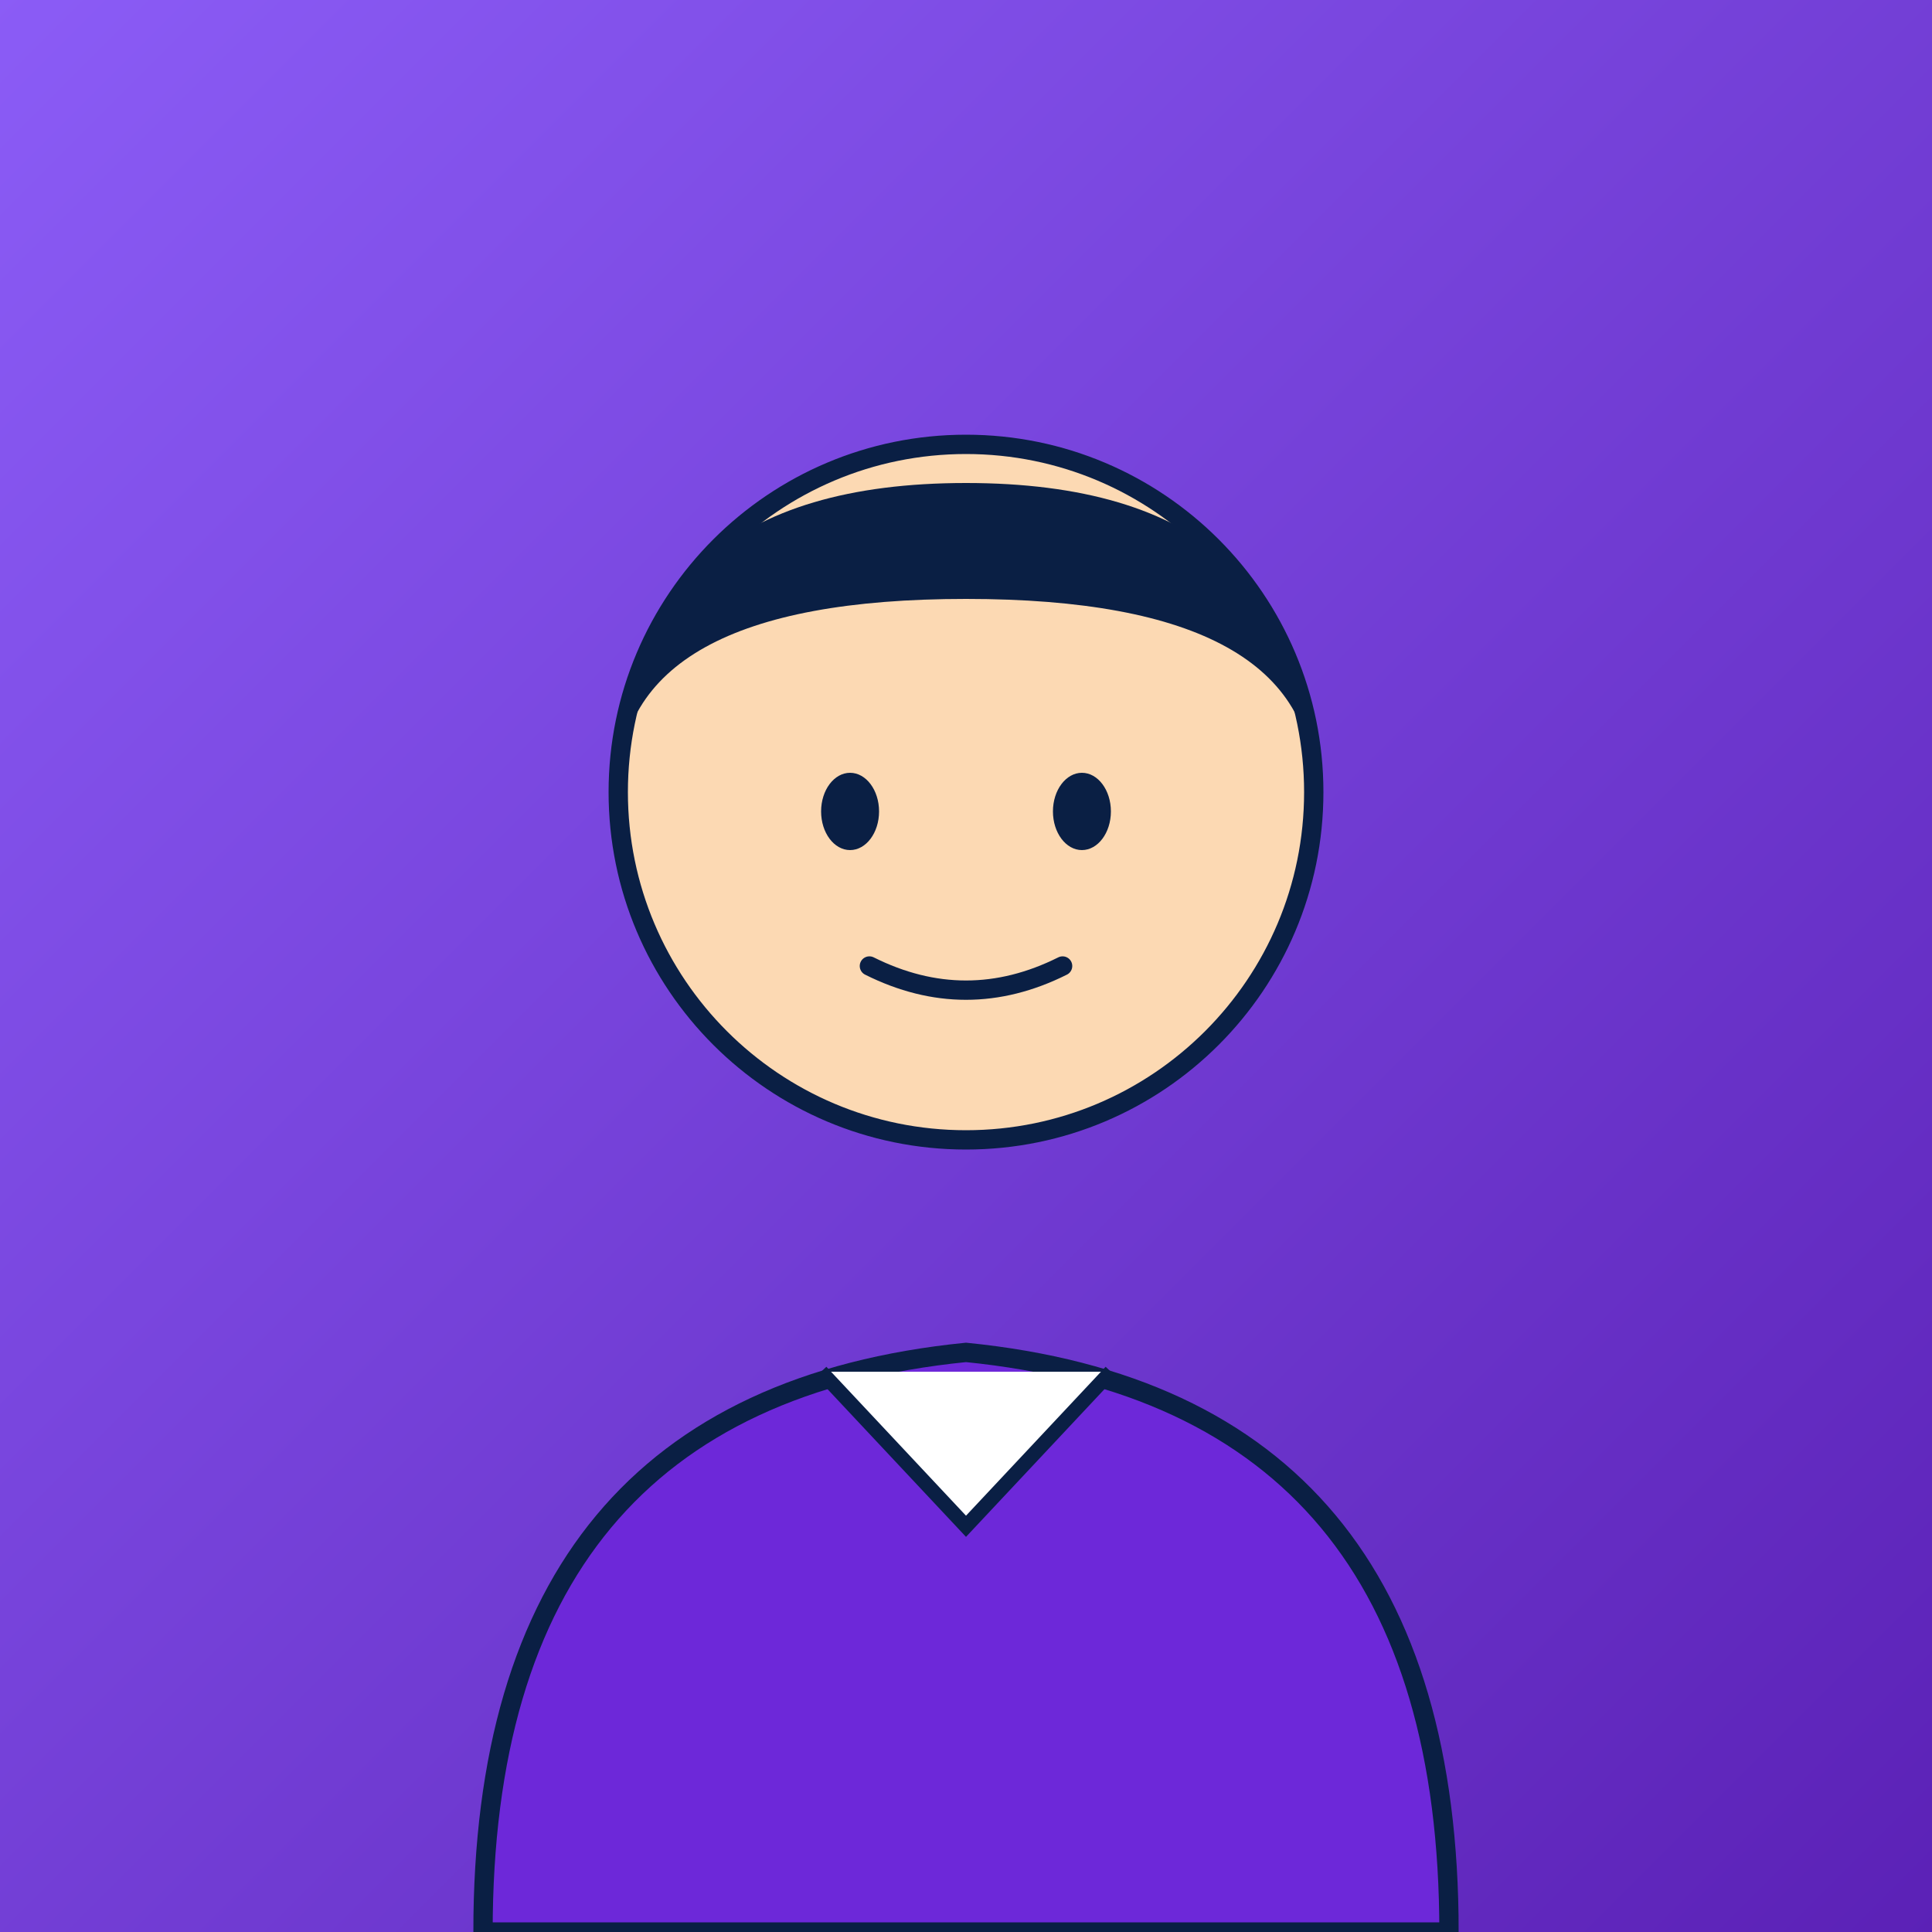
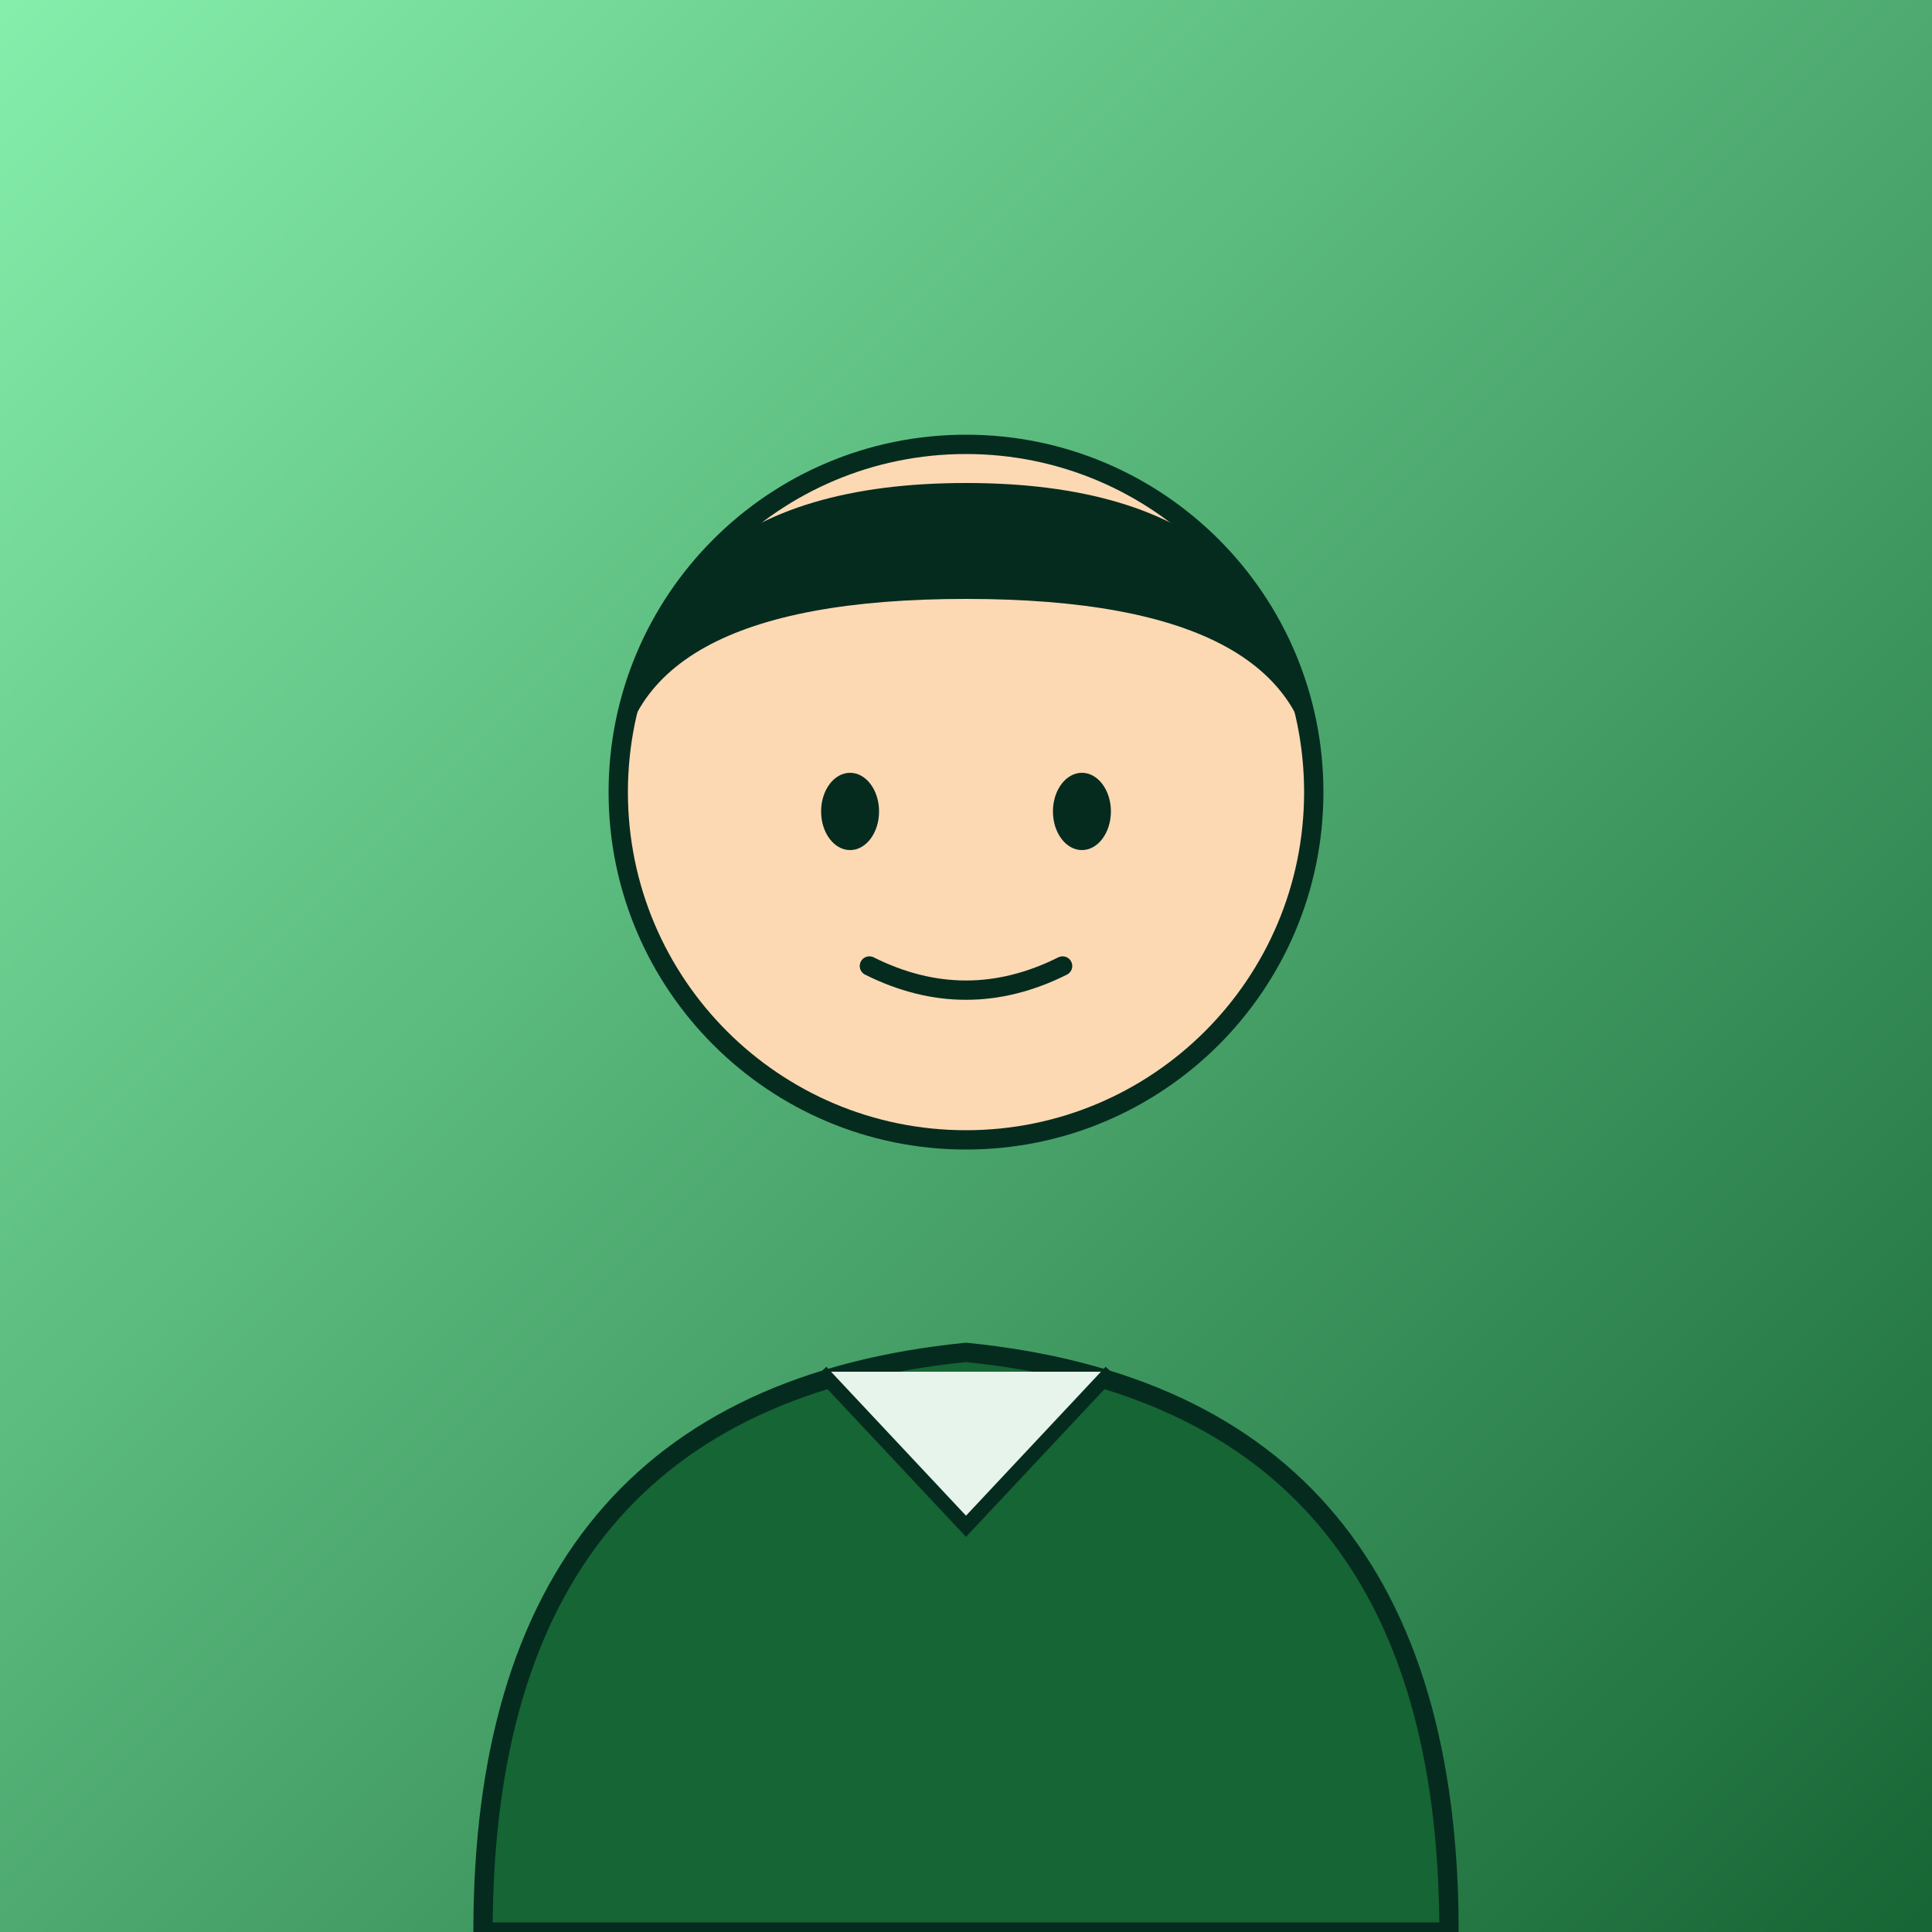
<svg xmlns="http://www.w3.org/2000/svg" viewBox="0 0 200 200" width="200" height="200">
  <defs>
    <linearGradient id="bg-n" x1="0" y1="0" x2="1" y2="1">
-       <stop offset="0%" stop-color="#8b5cf6" />
-       <stop offset="100%" stop-color="#5b21b6" />
+       <stop offset="0%" stop-color="#86EFAC" />
+       <stop offset="100%" stop-color="#166534" />
    </linearGradient>
  </defs>
  <rect width="200" height="200" fill="url(#bg-n)" />
-   <circle cx="100" cy="82" r="36" fill="#fcd9b3" stroke="#0a1f44" stroke-width="2" />
-   <path d="M64 82 Q64 50 100 50 Q136 50 136 82 Q136 62 100 62 Q64 62 64 82 Z" fill="#0a1f44" />
-   <ellipse cx="88" cy="84" rx="3" ry="4" fill="#0a1f44" />
-   <ellipse cx="112" cy="84" rx="3" ry="4" fill="#0a1f44" />
-   <path d="M90 100 Q100 105 110 100" stroke="#0a1f44" stroke-width="2" fill="none" stroke-linecap="round" />
-   <path d="M50 200 Q50 145 100 140 Q150 145 150 200 Z" fill="#6d28d9" stroke="#0a1f44" stroke-width="2" />
-   <path d="M85 142 L100 158 L115 142" fill="white" stroke="#0a1f44" stroke-width="1.5" />
+   <circle cx="100" cy="82" r="36" fill="#fcd9b3" stroke="#052B1F" stroke-width="2" />
+   <path d="M64 82 Q64 50 100 50 Q136 50 136 82 Q136 62 100 62 Q64 62 64 82 Z" fill="#052B1F" />
+   <ellipse cx="88" cy="84" rx="3" ry="4" fill="#052B1F" />
+   <ellipse cx="112" cy="84" rx="3" ry="4" fill="#052B1F" />
+   <path d="M90 100 Q100 105 110 100" stroke="#052B1F" stroke-width="2" fill="none" stroke-linecap="round" />
+   <path d="M50 200 Q50 145 100 140 Q150 145 150 200 Z" fill="#166534" stroke="#052B1F" stroke-width="2" />
+   <path d="M85 142 L100 158 L115 142" fill="#E6F4EC" stroke="#052B1F" stroke-width="1.5" />
</svg>
